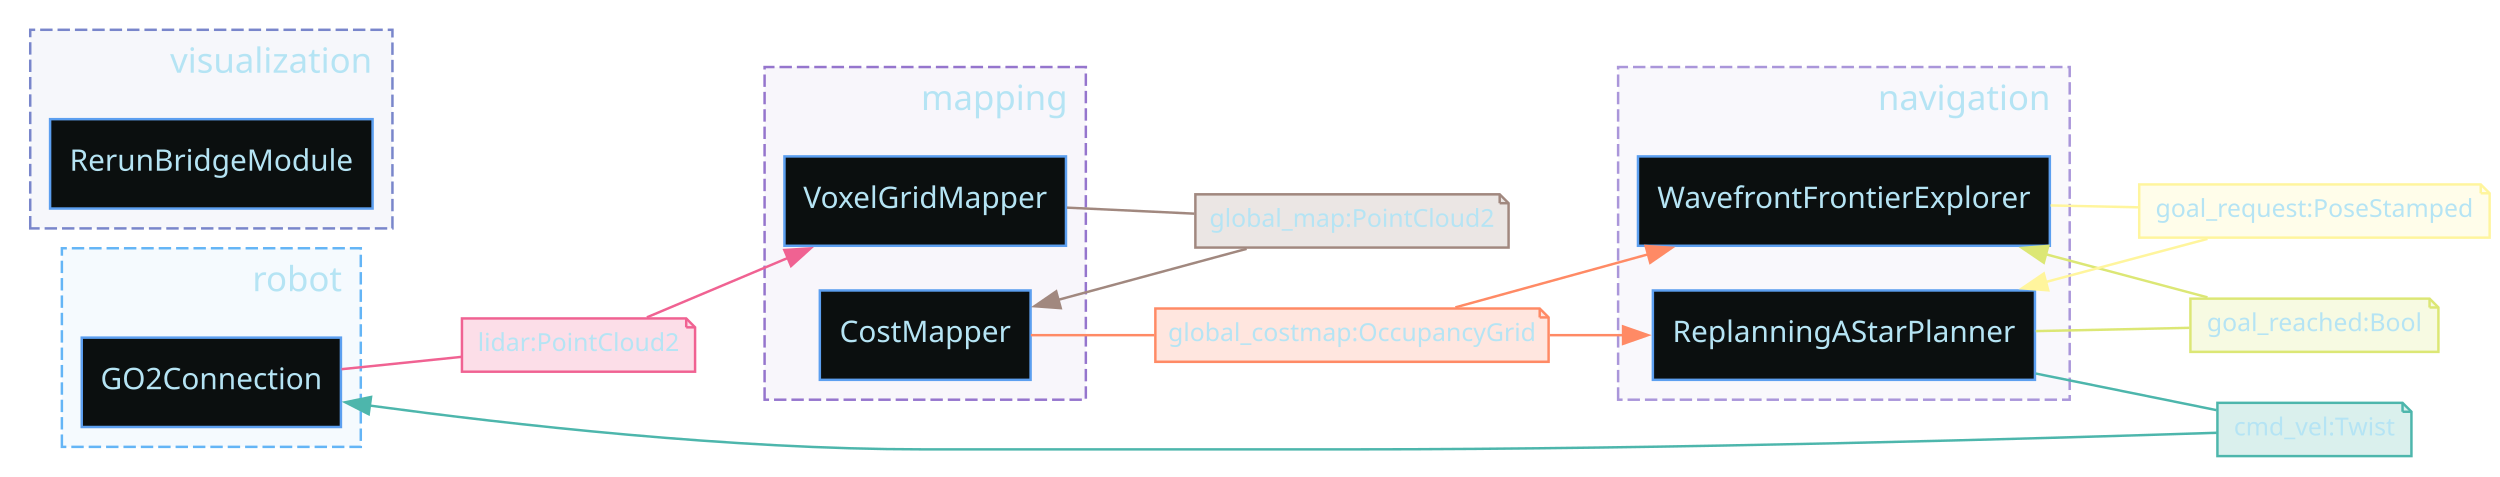
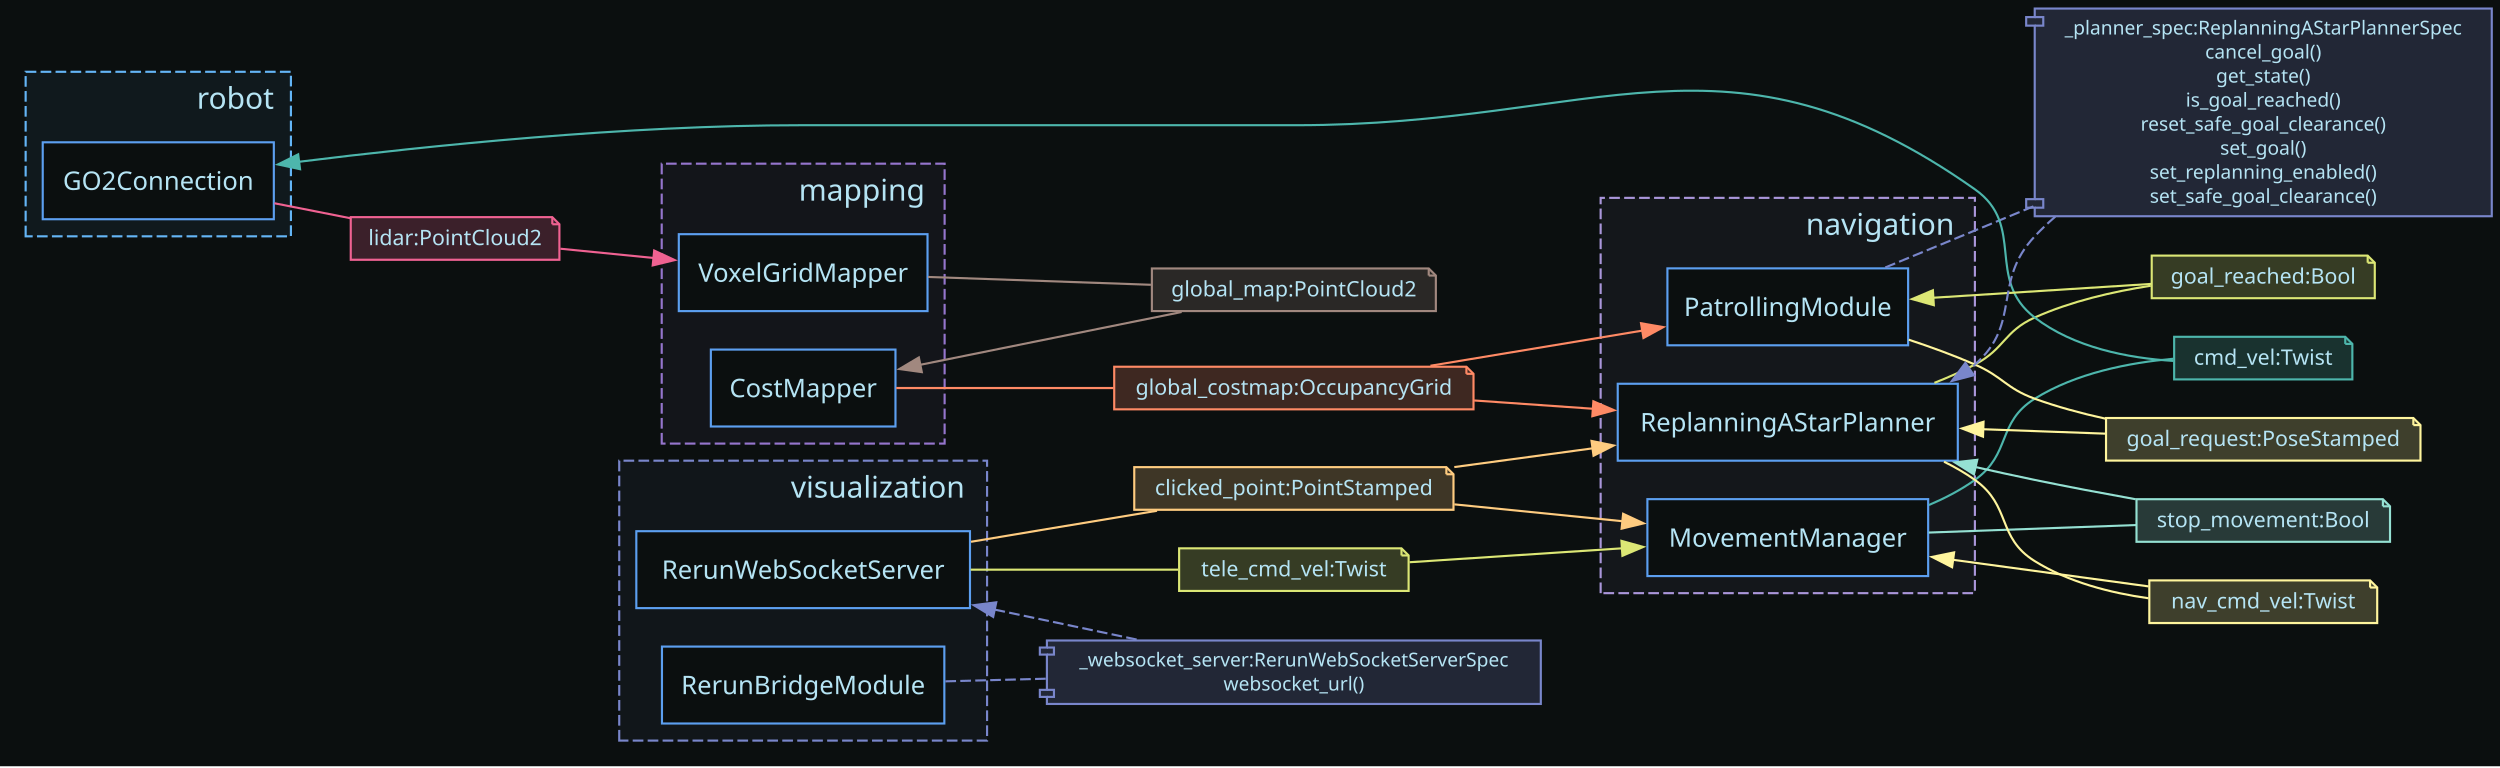
- <svg xmlns="http://www.w3.org/2000/svg" width="1007pt" height="192pt" viewBox="0.00 0.00 1006.65 192.00">
-   <g id="graph0" class="graph" transform="scale(1 1) rotate(0) translate(4 188)">
+ <svg xmlns="http://www.w3.org/2000/svg" width="1170pt" height="359pt" viewBox="0.00 0.00 1170.00 359.00">
+   <g id="graph0" class="graph" transform="scale(1 1) rotate(0) translate(4 354.6)">
+     <polygon fill="#0b0f0f" stroke="none" points="-4,4 -4,-354.6 1166.15,-354.6 1166.15,4 -4,4" />
    <g id="clust1" class="cluster">
-       <polygon fill="#9575cd" fill-opacity="0.063" stroke="#9575cd" stroke-dasharray="5,2" points="303.8,-27 303.8,-161 433.2,-161 433.2,-27 303.8,-27" />
-       <text text-anchor="middle" x="396.33" y="-143.7" font-family="fixed" font-size="14.00" fill="#b5e4f4">mapping</text>
+       <polygon fill="#9575cd" fill-opacity="0.063" stroke="#9575cd" stroke-dasharray="5,2" points="305.68,-147 305.68,-278 438.08,-278 438.08,-147 305.68,-147" />
+       <text xml:space="preserve" text-anchor="middle" x="399.33" y="-260.7" font-family="fixed" font-size="14.00" fill="#b5e4f4">mapping</text>
    </g>
    <g id="clust2" class="cluster">
-       <polygon fill="#aa96da" fill-opacity="0.063" stroke="#aa96da" stroke-dasharray="5,2" points="647.6,-27 647.6,-161 829.5,-161 829.5,-27 647.6,-27" />
-       <text text-anchor="middle" x="787" y="-143.7" font-family="fixed" font-size="14.00" fill="#b5e4f4">navigation</text>
+       <polygon fill="#aa96da" fill-opacity="0.063" stroke="#aa96da" stroke-dasharray="5,2" points="745.1,-77 745.1,-262 920.25,-262 920.25,-77 745.1,-77" />
+       <text xml:space="preserve" text-anchor="middle" x="875.88" y="-244.7" font-family="fixed" font-size="14.00" fill="#b5e4f4">navigation</text>
    </g>
    <g id="clust3" class="cluster">
-       <polygon fill="#64b5f6" fill-opacity="0.063" stroke="#64b5f6" stroke-dasharray="5,2" points="20.75,-8 20.75,-88 141.15,-88 141.15,-8 20.75,-8" />
-       <text text-anchor="middle" x="115.53" y="-70.7" font-family="fixed" font-size="14.00" fill="#b5e4f4">robot</text>
+       <polygon fill="#64b5f6" fill-opacity="0.063" stroke="#64b5f6" stroke-dasharray="5,2" points="8,-244 8,-321 132.15,-321 132.15,-244 8,-244" />
+       <text xml:space="preserve" text-anchor="middle" x="106.15" y="-303.7" font-family="fixed" font-size="14.00" fill="#b5e4f4">robot</text>
    </g>
    <g id="clust4" class="cluster">
-       <polygon fill="#7986cb" fill-opacity="0.063" stroke="#7986cb" stroke-dasharray="5,2" points="8,-96 8,-176 153.9,-176 153.9,-96 8,-96" />
-       <text text-anchor="middle" x="105.03" y="-158.7" font-family="fixed" font-size="14.00" fill="#b5e4f4">visualization</text>
+       <polygon fill="#7986cb" fill-opacity="0.063" stroke="#7986cb" stroke-dasharray="5,2" points="285.8,-8 285.8,-139 457.95,-139 457.95,-8 285.8,-8" />
+       <text xml:space="preserve" text-anchor="middle" x="406.83" y="-121.7" font-family="fixed" font-size="14.00" fill="#b5e4f4">visualization</text>
    </g>
    <g id="node1" class="node">
-       <polygon fill="#0b0f0f" stroke="#5c9ff0" points="410.95,-71 326.05,-71 326.05,-35 410.95,-35 410.95,-71" />
-       <text text-anchor="middle" x="368.5" y="-50.23" font-family="fixed" font-size="12.00" fill="#b5e4f4">CostMapper</text>
+       <polygon fill="#0b0f0f" stroke="#5c9ff0" points="415.08,-191 328.68,-191 328.68,-155 415.08,-155 415.08,-191" />
+       <text xml:space="preserve" text-anchor="middle" x="371.88" y="-168.72" font-family="fixed" font-size="12.00" fill="#b5e4f4">CostMapper</text>
+     </g>
+     <g id="node11" class="node">
+       <polygon fill="#ff8a65" fill-opacity="0.208" stroke="#ff8a65" points="682.28,-182.97 517.45,-182.97 517.45,-163.03 685.6,-163.03 685.6,-179.65 682.28,-182.97" />
+       <polyline fill="none" stroke="#ff8a65" points="682.28,-182.97 682.28,-179.65" />
+       <polyline fill="none" stroke="#ff8a65" points="685.6,-179.65 682.28,-179.65" />
+       <text xml:space="preserve" text-anchor="middle" x="601.53" y="-169.88" font-family="fixed" font-size="10.00" fill="#b5e4f4">global_costmap:OccupancyGrid</text>
+     </g>
+     <g id="edge6" class="edge">
+       <path fill="none" stroke="#ff8a65" d="M415.43,-173C444,-173 482.59,-173 517.14,-173" />
+     </g>
+     <g id="node2" class="node">
+       <polygon fill="#0b0f0f" stroke="#5c9ff0" points="430.08,-245 313.68,-245 313.68,-209 430.08,-209 430.08,-245" />
+       <text xml:space="preserve" text-anchor="middle" x="371.88" y="-222.72" font-family="fixed" font-size="12.00" fill="#b5e4f4">VoxelGridMapper</text>
+     </g>
+     <g id="node12" class="node">
+       <polygon fill="#a1887f" fill-opacity="0.208" stroke="#a1887f" points="664.65,-228.97 535.08,-228.97 535.08,-209.03 667.98,-209.03 667.98,-225.65 664.65,-228.97" />
+       <polyline fill="none" stroke="#a1887f" points="664.65,-228.97 664.65,-225.65" />
+       <polyline fill="none" stroke="#a1887f" points="667.98,-225.65 664.65,-225.65" />
+       <text xml:space="preserve" text-anchor="middle" x="601.53" y="-215.88" font-family="fixed" font-size="10.00" fill="#b5e4f4">global_map:PointCloud2</text>
+     </g>
+     <g id="edge9" class="edge">
+       <path fill="none" stroke="#a1887f" d="M430.32,-224.98C462.06,-223.87 501.64,-222.48 534.63,-221.32" />
+     </g>
+     <g id="node3" class="node">
+       <polygon fill="#0b0f0f" stroke="#5c9ff0" points="898.38,-121 766.98,-121 766.98,-85 898.38,-85 898.38,-121" />
+       <text xml:space="preserve" text-anchor="middle" x="832.68" y="-98.72" font-family="fixed" font-size="12.00" fill="#b5e4f4">MovementManager</text>
+     </g>
+     <g id="node10" class="node">
+       <polygon fill="#4db6ac" fill-opacity="0.208" stroke="#4db6ac" points="1093.58,-196.97 1013.5,-196.97 1013.5,-177.03 1096.9,-177.03 1096.9,-193.65 1093.58,-196.97" />
+       <polyline fill="none" stroke="#4db6ac" points="1093.58,-196.97 1093.58,-193.65" />
+       <polyline fill="none" stroke="#4db6ac" points="1096.9,-193.65 1093.58,-193.65" />
+       <text xml:space="preserve" text-anchor="middle" x="1055.2" y="-183.88" font-family="fixed" font-size="10.00" fill="#b5e4f4">cmd_vel:Twist</text>
+     </g>
+     <g id="edge4" class="edge">
+       <path fill="none" stroke="#4db6ac" d="M898.73,-118.25C906.34,-121.47 913.71,-125.34 920.25,-130 937.34,-142.17 930.44,-156.92 948.25,-168 967.53,-180 992.37,-184.88 1013.16,-186.71" />
+     </g>
+     <g id="node17" class="node">
+       <polygon fill="#95e1d3" fill-opacity="0.208" stroke="#95e1d3" points="1111.2,-120.97 995.88,-120.97 995.88,-101.03 1114.53,-101.03 1114.53,-117.65 1111.2,-120.97" />
+       <polyline fill="none" stroke="#95e1d3" points="1111.2,-120.97 1111.2,-117.65" />
+       <polyline fill="none" stroke="#95e1d3" points="1114.53,-117.65 1111.2,-117.65" />
+       <text xml:space="preserve" text-anchor="middle" x="1055.2" y="-107.88" font-family="fixed" font-size="10.00" fill="#b5e4f4">stop_movement:Bool</text>
+     </g>
+     <g id="edge19" class="edge">
+       <path fill="none" stroke="#95e1d3" d="M898.65,-105.36C929.39,-106.47 965.83,-107.79 995.7,-108.88" />
+     </g>
+     <g id="node4" class="node">
+       <polygon fill="#0b0f0f" stroke="#5c9ff0" points="889,-229 776.35,-229 776.35,-193 889,-193 889,-229" />
+       <text xml:space="preserve" text-anchor="middle" x="832.68" y="-206.72" font-family="fixed" font-size="12.00" fill="#b5e4f4">PatrollingModule</text>
+     </g>
+     <g id="node14" class="node">
+       <polygon fill="#fff59d" fill-opacity="0.208" stroke="#fff59d" points="1125.45,-158.97 981.62,-158.97 981.62,-139.03 1128.78,-139.03 1128.78,-155.65 1125.45,-158.97" />
+       <polyline fill="none" stroke="#fff59d" points="1125.45,-158.97 1125.45,-155.65" />
+       <polyline fill="none" stroke="#fff59d" points="1128.78,-155.65 1125.45,-155.65" />
+       <text xml:space="preserve" text-anchor="middle" x="1055.2" y="-145.88" font-family="fixed" font-size="10.00" fill="#b5e4f4">goal_request:PoseStamped</text>
+     </g>
+     <g id="edge13" class="edge">
+       <path fill="none" stroke="#fff59d" d="M889.29,-195.62C899.72,-192.18 910.43,-188.27 920.25,-184 933.39,-178.28 934.78,-172.89 948.25,-168 958.7,-164.21 970.02,-161.15 981.23,-158.69" />
+     </g>
+     <g id="node19" class="node">
+       <polygon fill="#7986cb" fill-opacity="0.208" stroke="#7986cb" points="1162.15,-350.6 948.25,-350.6 948.25,-346.6 944.25,-346.6 944.25,-342.6 948.25,-342.6 948.25,-261.4 944.25,-261.4 944.25,-257.4 948.25,-257.4 948.25,-253.4 1162.15,-253.4 1162.15,-350.6" />
+       <polyline fill="none" stroke="#7986cb" points="948.25,-346.6 952.25,-346.6 952.25,-342.6 948.25,-342.6" />
+       <polyline fill="none" stroke="#7986cb" points="948.25,-261.4 952.25,-261.4 952.25,-257.4 948.25,-257.4" />
+       <text xml:space="preserve" text-anchor="middle" x="1055.2" y="-338.45" font-family="fixed" font-size="9.00" fill="#b5e4f4">_planner_spec:ReplanningAStarPlannerSpec</text>
+       <text xml:space="preserve" text-anchor="middle" x="1055.2" y="-327.2" font-family="fixed" font-size="9.00" fill="#b5e4f4">cancel_goal()</text>
+       <text xml:space="preserve" text-anchor="middle" x="1055.2" y="-315.95" font-family="fixed" font-size="9.00" fill="#b5e4f4">get_state()</text>
+       <text xml:space="preserve" text-anchor="middle" x="1055.2" y="-304.7" font-family="fixed" font-size="9.00" fill="#b5e4f4">is_goal_reached()</text>
+       <text xml:space="preserve" text-anchor="middle" x="1055.2" y="-293.45" font-family="fixed" font-size="9.00" fill="#b5e4f4">reset_safe_goal_clearance()</text>
+       <text xml:space="preserve" text-anchor="middle" x="1055.2" y="-282.2" font-family="fixed" font-size="9.00" fill="#b5e4f4">set_goal()</text>
+       <text xml:space="preserve" text-anchor="middle" x="1055.2" y="-270.95" font-family="fixed" font-size="9.00" fill="#b5e4f4">set_replanning_enabled()</text>
+       <text xml:space="preserve" text-anchor="middle" x="1055.2" y="-259.7" font-family="fixed" font-size="9.00" fill="#b5e4f4">set_safe_goal_clearance()</text>
+     </g>
+     <g id="edge23" class="edge">
+       <path fill="none" stroke="#7986cb" stroke-dasharray="5,2" d="M878.3,-229.42C898.56,-237.78 923.48,-248.06 948.11,-258.22" />
+     </g>
+     <g id="node5" class="node">
+       <polygon fill="#0b0f0f" stroke="#5c9ff0" points="912.25,-175 753.1,-175 753.1,-139 912.25,-139 912.25,-175" />
+       <text xml:space="preserve" text-anchor="middle" x="832.68" y="-152.72" font-family="fixed" font-size="12.00" fill="#b5e4f4">ReplanningAStarPlanner</text>
+     </g>
+     <g id="node13" class="node">
+       <polygon fill="#dce775" fill-opacity="0.208" stroke="#dce775" points="1104.08,-234.97 1003,-234.97 1003,-215.03 1107.4,-215.03 1107.4,-231.65 1104.08,-234.97" />
+       <polyline fill="none" stroke="#dce775" points="1104.08,-234.97 1104.08,-231.65" />
+       <polyline fill="none" stroke="#dce775" points="1107.4,-231.65 1104.08,-231.65" />
+       <text xml:space="preserve" text-anchor="middle" x="1055.2" y="-221.88" font-family="fixed" font-size="10.00" fill="#b5e4f4">goal_reached:Bool</text>
+     </g>
+     <g id="edge11" class="edge">
+       <path fill="none" stroke="#dce775" d="M901.3,-175.43C907.84,-177.99 914.26,-180.85 920.25,-184 934.26,-191.37 933.81,-199.52 948.25,-206 965.13,-213.57 984.8,-218.13 1002.58,-220.87" />
+     </g>
+     <g id="node16" class="node">
+       <polygon fill="#fff59d" fill-opacity="0.208" stroke="#fff59d" points="1105.2,-82.97 1001.88,-82.97 1001.88,-63.02 1108.53,-63.02 1108.53,-79.65 1105.2,-82.97" />
+       <polyline fill="none" stroke="#fff59d" points="1105.2,-82.97 1105.2,-79.65" />
+       <polyline fill="none" stroke="#fff59d" points="1108.53,-79.65 1105.2,-79.65" />
+       <text xml:space="preserve" text-anchor="middle" x="1055.2" y="-69.88" font-family="fixed" font-size="10.00" fill="#b5e4f4">nav_cmd_vel:Twist</text>
+     </g>
+     <g id="edge17" class="edge">
+       <path fill="none" stroke="#fff59d" d="M905.8,-138.52C910.88,-136.03 915.76,-133.2 920.25,-130 937.34,-117.83 930.44,-103.08 948.25,-92 964.04,-82.18 983.56,-77.12 1001.52,-74.61" />
+     </g>
+     <g id="node6" class="node">
+       <polygon fill="#0b0f0f" stroke="#5c9ff0" points="124.15,-288 16,-288 16,-252 124.15,-252 124.15,-288" />
+       <text xml:space="preserve" text-anchor="middle" x="70.08" y="-265.73" font-family="fixed" font-size="12.00" fill="#b5e4f4">GO2Connection</text>
+     </g>
+     <g id="node15" class="node">
+       <polygon fill="#f06292" fill-opacity="0.208" stroke="#f06292" points="254.48,-252.97 160.15,-252.97 160.15,-233.03 257.8,-233.03 257.8,-249.65 254.48,-252.97" />
+       <polyline fill="none" stroke="#f06292" points="254.48,-252.97 254.48,-249.65" />
+       <polyline fill="none" stroke="#f06292" points="257.8,-249.65 254.48,-249.65" />
+       <text xml:space="preserve" text-anchor="middle" x="208.98" y="-239.88" font-family="fixed" font-size="10.00" fill="#b5e4f4">lidar:PointCloud2</text>
+     </g>
+     <g id="edge15" class="edge">
+       <path fill="none" stroke="#f06292" d="M124.4,-259.48C136.11,-257.17 148.44,-254.74 159.93,-252.48" />
+     </g>
+     <g id="node7" class="node">
+       <polygon fill="#0b0f0f" stroke="#5c9ff0" points="437.95,-52 305.8,-52 305.8,-16 437.95,-16 437.95,-52" />
+       <text xml:space="preserve" text-anchor="middle" x="371.88" y="-29.73" font-family="fixed" font-size="12.00" fill="#b5e4f4">RerunBridgeModule</text>
+     </g>
+     <g id="node20" class="node">
+       <polygon fill="#7986cb" fill-opacity="0.208" stroke="#7986cb" points="717.1,-54.85 485.95,-54.85 485.95,-51.55 482.65,-51.55 482.65,-48.25 485.95,-48.25 485.95,-31.75 482.65,-31.75 482.65,-28.45 485.95,-28.45 485.95,-25.15 717.1,-25.15 717.1,-54.85" />
+       <polyline fill="none" stroke="#7986cb" points="485.95,-51.55 489.25,-51.55 489.25,-48.25 485.95,-48.25" />
+       <polyline fill="none" stroke="#7986cb" points="485.95,-31.75 489.25,-31.75 489.25,-28.45 485.95,-28.45" />
+       <text xml:space="preserve" text-anchor="middle" x="601.53" y="-42.7" font-family="fixed" font-size="9.00" fill="#b5e4f4">_websocket_server:RerunWebSocketServerSpec</text>
+       <text xml:space="preserve" text-anchor="middle" x="601.53" y="-31.45" font-family="fixed" font-size="9.00" fill="#b5e4f4">websocket_url()</text>
+     </g>
+     <g id="edge25" class="edge">
+       <path fill="none" stroke="#7986cb" stroke-dasharray="5,2" d="M438.42,-35.73C453.26,-36.12 469.45,-36.55 485.66,-36.97" />
    </g>
    <g id="node8" class="node">
-       <polygon fill="#ff8a65" fill-opacity="0.208" stroke="#ff8a65" points="616.02,-63.73 461.2,-63.73 461.2,-42.27 619.6,-42.27 619.6,-60.15 616.02,-63.73" />
-       <polyline fill="none" stroke="#ff8a65" points="616.02,-63.73 616.02,-60.15" />
-       <polyline fill="none" stroke="#ff8a65" points="619.6,-60.15 616.02,-60.15" />
-       <text text-anchor="middle" x="540.4" y="-50.62" font-family="fixed" font-size="10.00" fill="#b5e4f4">global_costmap:OccupancyGrid</text>
+       <polygon fill="#0b0f0f" stroke="#5c9ff0" points="449.95,-106 293.8,-106 293.8,-70 449.95,-70 449.95,-106" />
+       <text xml:space="preserve" text-anchor="middle" x="371.88" y="-83.72" font-family="fixed" font-size="12.00" fill="#b5e4f4">RerunWebSocketServer</text>
+     </g>
+     <g id="node9" class="node">
+       <polygon fill="#ffcc80" fill-opacity="0.208" stroke="#ffcc80" points="672.9,-135.97 526.83,-135.97 526.83,-116.03 676.23,-116.03 676.23,-132.65 672.9,-135.97" />
+       <polyline fill="none" stroke="#ffcc80" points="672.9,-135.97 672.9,-132.65" />
+       <polyline fill="none" stroke="#ffcc80" points="676.23,-132.65 672.9,-132.65" />
+       <text xml:space="preserve" text-anchor="middle" x="601.53" y="-122.88" font-family="fixed" font-size="10.00" fill="#b5e4f4">clicked_point:PointStamped</text>
+     </g>
+     <g id="edge1" class="edge">
+       <path fill="none" stroke="#ffcc80" d="M450.43,-101.05C462.32,-103.05 474.46,-105.08 485.95,-107 502.66,-109.79 520.73,-112.79 537.49,-115.57" />
+     </g>
+     <g id="node18" class="node">
+       <polygon fill="#dce775" fill-opacity="0.208" stroke="#dce775" points="651.9,-97.97 547.83,-97.97 547.83,-78.03 655.23,-78.03 655.23,-94.65 651.9,-97.97" />
+       <polyline fill="none" stroke="#dce775" points="651.9,-97.97 651.9,-94.65" />
+       <polyline fill="none" stroke="#dce775" points="655.23,-94.65 651.9,-94.65" />
+       <text xml:space="preserve" text-anchor="middle" x="601.53" y="-84.88" font-family="fixed" font-size="10.00" fill="#b5e4f4">tele_cmd_vel:Twist</text>
+     </g>
+     <g id="edge21" class="edge">
+       <path fill="none" stroke="#dce775" d="M450.26,-88C482.23,-88 518.48,-88 547.37,-88" />
    </g>
    <g id="edge3" class="edge">
-       <path fill="none" stroke="#ff8a65" d="M411.06,-53C426.09,-53 443.6,-53 460.76,-53" />
-     </g>
-     <g id="node2" class="node">
-       <polygon fill="#0b0f0f" stroke="#5c9ff0" points="425.2,-125 311.8,-125 311.8,-89 425.2,-89 425.2,-125" />
-       <text text-anchor="middle" x="368.5" y="-104.22" font-family="fixed" font-size="12.00" fill="#b5e4f4">VoxelGridMapper</text>
-     </g>
-     <g id="node9" class="node">
-       <polygon fill="#a1887f" fill-opacity="0.208" stroke="#a1887f" points="599.9,-109.72 477.32,-109.72 477.32,-88.28 603.48,-88.28 603.48,-106.15 599.9,-109.72" />
-       <polyline fill="none" stroke="#a1887f" points="599.9,-109.72 599.9,-106.15" />
-       <polyline fill="none" stroke="#a1887f" points="603.48,-106.15 599.9,-106.15" />
-       <text text-anchor="middle" x="540.4" y="-96.62" font-family="fixed" font-size="10.00" fill="#b5e4f4">global_map:PointCloud2</text>
-     </g>
-     <g id="edge6" class="edge">
-       <path fill="none" stroke="#a1887f" d="M425.6,-104.36C442.03,-103.58 460.1,-102.73 476.9,-101.94" />
-     </g>
-     <g id="node3" class="node">
-       <polygon fill="#0b0f0f" stroke="#5c9ff0" points="815.5,-71 661.6,-71 661.6,-35 815.5,-35 815.5,-71" />
-       <text text-anchor="middle" x="738.55" y="-50.23" font-family="fixed" font-size="12.00" fill="#b5e4f4">ReplanningAStarPlanner</text>
-     </g>
-     <g id="node7" class="node">
-       <polygon fill="#4db6ac" fill-opacity="0.208" stroke="#4db6ac" points="963.57,-25.73 889,-25.73 889,-4.28 967.15,-4.28 967.15,-22.15 963.57,-25.73" />
-       <polyline fill="none" stroke="#4db6ac" points="963.57,-25.73 963.57,-22.15" />
-       <polyline fill="none" stroke="#4db6ac" points="967.15,-22.15 963.57,-22.15" />
-       <text text-anchor="middle" x="928.07" y="-12.62" font-family="fixed" font-size="10.00" fill="#b5e4f4">cmd_vel:Twist</text>
-     </g>
-     <g id="edge1" class="edge">
-       <path fill="none" stroke="#4db6ac" d="M815.82,-37.54C840.87,-32.47 867.64,-27.04 888.65,-22.79" />
-     </g>
-     <g id="node10" class="node">
-       <polygon fill="#dce775" fill-opacity="0.208" stroke="#dce775" points="974.45,-67.72 878.12,-67.72 878.12,-46.27 978.02,-46.27 978.02,-64.15 974.45,-67.72" />
-       <polyline fill="none" stroke="#dce775" points="974.45,-67.72 974.45,-64.15" />
-       <polyline fill="none" stroke="#dce775" points="978.02,-64.15 974.45,-64.15" />
-       <text text-anchor="middle" x="928.07" y="-54.62" font-family="fixed" font-size="10.00" fill="#b5e4f4">goal_reached:Bool</text>
+       <path fill="none" stroke="#ffcc80" d="M676.61,-118.56C701.78,-116.04 729.95,-113.21 755.3,-110.67" />
+       <polygon fill="#ffcc80" stroke="#ffcc80" points="755.62,-114.15 765.22,-109.67 754.92,-107.19 755.62,-114.15" />
+     </g>
+     <g id="edge2" class="edge">
+       <path fill="none" stroke="#ffcc80" d="M676.61,-136.02C697.32,-138.82 720.06,-141.9 741.58,-144.81" />
+       <polygon fill="#ffcc80" stroke="#ffcc80" points="740.83,-148.24 751.21,-146.11 741.77,-141.31 740.83,-148.24" />
+     </g>
+     <g id="edge5" class="edge">
+       <path fill="none" stroke="#4db6ac" d="M1013.13,-185.69C991.84,-187.01 966.54,-191.93 948.25,-206 924.93,-223.94 944.3,-249.04 920.25,-266 804.33,-347.74 744.36,-296 602.53,-296 370.88,-296 370.88,-296 370.88,-296 289.65,-296 196.5,-286.41 135.87,-278.88" />
+       <polygon fill="#4db6ac" stroke="#4db6ac" points="136.43,-275.42 126.07,-277.64 135.55,-282.37 136.43,-275.42" />
    </g>
    <g id="edge8" class="edge">
-       <path fill="none" stroke="#dce775" d="M815.82,-54.63C836.71,-55.07 858.8,-55.54 877.74,-55.95" />
-     </g>
-     <g id="node4" class="node">
-       <polygon fill="#0b0f0f" stroke="#5c9ff0" points="821.5,-125 655.6,-125 655.6,-89 821.5,-89 821.5,-125" />
-       <text text-anchor="middle" x="738.55" y="-104.22" font-family="fixed" font-size="12.00" fill="#b5e4f4">WavefrontFrontierExplorer</text>
-     </g>
-     <g id="node11" class="node">
-       <polygon fill="#fff59d" fill-opacity="0.208" stroke="#fff59d" points="995.07,-113.72 857.5,-113.72 857.5,-92.28 998.65,-92.28 998.65,-110.15 995.07,-113.72" />
-       <polyline fill="none" stroke="#fff59d" points="995.07,-113.72 995.07,-110.15" />
-       <polyline fill="none" stroke="#fff59d" points="998.65,-110.15 995.07,-110.15" />
-       <text text-anchor="middle" x="928.07" y="-100.62" font-family="fixed" font-size="10.00" fill="#b5e4f4">goal_request:PoseStamped</text>
+       <path fill="none" stroke="#ff8a65" d="M665.44,-183.43C696.24,-188.54 733.34,-194.69 764.67,-199.89" />
+       <polygon fill="#ff8a65" stroke="#ff8a65" points="764,-203.32 774.43,-201.51 765.14,-196.42 764,-203.32" />
+     </g>
+     <g id="edge7" class="edge">
+       <path fill="none" stroke="#ff8a65" d="M685.9,-167.18C704.02,-165.91 723.27,-164.57 741.64,-163.29" />
+       <polygon fill="#ff8a65" stroke="#ff8a65" points="741.7,-166.79 751.43,-162.6 741.21,-159.81 741.7,-166.79" />
    </g>
    <g id="edge10" class="edge">
-       <path fill="none" stroke="#fff59d" d="M821.8,-105.25C833.61,-104.99 845.67,-104.74 857.21,-104.49" />
-     </g>
-     <g id="node5" class="node">
-       <polygon fill="#0b0f0f" stroke="#5c9ff0" points="133.15,-52 28.75,-52 28.75,-16 133.15,-16 133.15,-52" />
-       <text text-anchor="middle" x="80.95" y="-31.23" font-family="fixed" font-size="12.00" fill="#b5e4f4">GO2Connection</text>
-     </g>
-     <g id="node12" class="node">
-       <polygon fill="#f06292" fill-opacity="0.208" stroke="#f06292" points="272.23,-59.73 181.9,-59.73 181.9,-38.27 275.8,-38.27 275.8,-56.15 272.23,-59.73" />
-       <polyline fill="none" stroke="#f06292" points="272.23,-59.73 272.23,-56.15" />
-       <polyline fill="none" stroke="#f06292" points="275.8,-56.15 272.23,-56.15" />
-       <text text-anchor="middle" x="228.85" y="-46.62" font-family="fixed" font-size="10.00" fill="#b5e4f4">lidar:PointCloud2</text>
+       <path fill="none" stroke="#a1887f" d="M549.01,-208.59C512.46,-201.21 463.52,-191.32 426.5,-183.84" />
+       <polygon fill="#a1887f" stroke="#a1887f" points="427.41,-180.45 416.91,-181.9 426.02,-187.31 427.41,-180.45" />
    </g>
    <g id="edge12" class="edge">
-       <path fill="none" stroke="#f06292" d="M133.39,-39.29C149.14,-40.91 166.36,-42.68 181.74,-44.26" />
-     </g>
-     <g id="node6" class="node">
-       <polygon fill="#0b0f0f" stroke="#5c9ff0" points="145.9,-140 16,-140 16,-104 145.9,-104 145.9,-140" />
-       <text text-anchor="middle" x="80.95" y="-119.22" font-family="fixed" font-size="12.00" fill="#b5e4f4">RerunBridgeModule</text>
-     </g>
-     <g id="edge2" class="edge">
-       <path fill="none" stroke="#4db6ac" d="M888.76,-13.68C819.46,-11.41 668.65,-7 541.4,-7 367.5,-7 367.5,-7 367.5,-7 290.47,-7 202.27,-16.86 144.53,-24.66" />
-       <polygon fill="#4db6ac" stroke="#4db6ac" points="144.33,-21.16 134.9,-25.98 145.28,-28.09 144.33,-21.16" />
-     </g>
-     <g id="edge4" class="edge">
-       <path fill="none" stroke="#ff8a65" d="M620.05,-53C629.78,-53 639.78,-53 649.63,-53" />
-       <polygon fill="#ff8a65" stroke="#ff8a65" points="649.6,-56.5 659.6,-53 649.6,-49.5 649.6,-56.5" />
-     </g>
-     <g id="edge5" class="edge">
-       <path fill="none" stroke="#ff8a65" d="M582.04,-64.19C604.53,-70.38 633.24,-78.28 659.85,-85.61" />
-       <polygon fill="#ff8a65" stroke="#ff8a65" points="658.68,-88.92 669.25,-88.2 660.53,-82.17 658.68,-88.92" />
-     </g>
-     <g id="edge7" class="edge">
-       <path fill="none" stroke="#a1887f" d="M497.97,-87.78C475.08,-81.59 446.41,-73.82 421.96,-67.2" />
-       <polygon fill="#a1887f" stroke="#a1887f" points="423.09,-63.88 412.52,-64.65 421.26,-70.64 423.09,-63.88" />
-     </g>
-     <g id="edge9" class="edge">
-       <path fill="none" stroke="#dce775" d="M885.01,-68.22C865.73,-73.36 842.22,-79.63 819.76,-85.61" />
-       <polygon fill="#dce775" stroke="#dce775" points="819.07,-82.18 810.31,-88.13 820.87,-88.94 819.07,-82.18" />
-     </g>
-     <g id="edge11" class="edge">
-       <path fill="none" stroke="#fff59d" d="M885.01,-91.78C865.73,-86.64 842.22,-80.37 819.76,-74.39" />
-       <polygon fill="#fff59d" stroke="#fff59d" points="820.87,-71.06 810.31,-71.87 819.07,-77.82 820.87,-71.06" />
-     </g>
-     <g id="edge13" class="edge">
-       <path fill="none" stroke="#f06292" d="M256.39,-60.18C272.55,-66.99 293.78,-75.94 313.36,-84.19" />
-       <polygon fill="#f06292" stroke="#f06292" points="311.74,-87.3 322.32,-87.96 314.46,-80.85 311.74,-87.3" />
+       <path fill="none" stroke="#dce775" d="M1002.73,-221.73C972.31,-219.8 933.44,-217.33 900.65,-215.25" />
+       <polygon fill="#dce775" stroke="#dce775" points="901.03,-211.77 890.83,-214.63 900.59,-218.76 901.03,-211.77" />
+     </g>
+     <g id="edge14" class="edge">
+       <path fill="none" stroke="#fff59d" d="M981.27,-151.65C962.97,-152.31 943.12,-153.03 924.08,-153.72" />
+       <polygon fill="#fff59d" stroke="#fff59d" points="924.05,-150.22 914.18,-154.08 924.3,-157.21 924.05,-150.22" />
+     </g>
+     <g id="edge16" class="edge">
+       <path fill="none" stroke="#f06292" d="M258.25,-238.2C272.04,-236.83 287.35,-235.31 302.12,-233.84" />
+       <polygon fill="#f06292" stroke="#f06292" points="302.16,-237.35 311.76,-232.88 301.47,-230.38 302.16,-237.35" />
+     </g>
+     <g id="edge18" class="edge">
+       <path fill="none" stroke="#fff59d" d="M1001.54,-80.16C974.16,-83.89 940.21,-88.51 910.01,-92.61" />
+       <polygon fill="#fff59d" stroke="#fff59d" points="909.58,-89.14 900.15,-93.96 910.53,-96.08 909.58,-89.14" />
+     </g>
+     <g id="edge20" class="edge">
+       <path fill="none" stroke="#95e1d3" d="M995.52,-120.94C980.11,-123.71 963.53,-126.83 948.25,-130 939.19,-131.88 929.75,-133.94 920.35,-136.05" />
+       <polygon fill="#95e1d3" stroke="#95e1d3" points="919.8,-132.59 910.83,-138.22 921.36,-139.41 919.8,-132.59" />
+     </g>
+     <g id="edge22" class="edge">
+       <path fill="none" stroke="#dce775" d="M655.67,-91.48C685.24,-93.41 722.56,-95.86 755.21,-97.99" />
+       <polygon fill="#dce775" stroke="#dce775" points="754.83,-101.48 765.04,-98.64 755.29,-94.49 754.83,-101.48" />
+     </g>
+     <g id="edge24" class="edge">
+       <path fill="none" stroke="#7986cb" stroke-dasharray="5,2" d="M957.89,-253.23C954.49,-250.29 951.26,-247.21 948.25,-244 928.12,-222.53 942.41,-203.37 920.25,-184 919.33,-183.2 918.39,-182.42 917.42,-181.66" />
+       <polygon fill="#7986cb" stroke="#7986cb" points="919.74,-179 909.49,-176.31 915.82,-184.8 919.74,-179" />
+     </g>
+     <g id="edge26" class="edge">
+       <path fill="none" stroke="#7986cb" stroke-dasharray="5,2" d="M527.96,-55.3C506.77,-59.77 483.37,-64.7 461.31,-69.35" />
+       <polygon fill="#7986cb" stroke="#7986cb" points="460.81,-65.88 451.75,-71.37 462.25,-72.73 460.81,-65.88" />
    </g>
  </g>
</svg>
